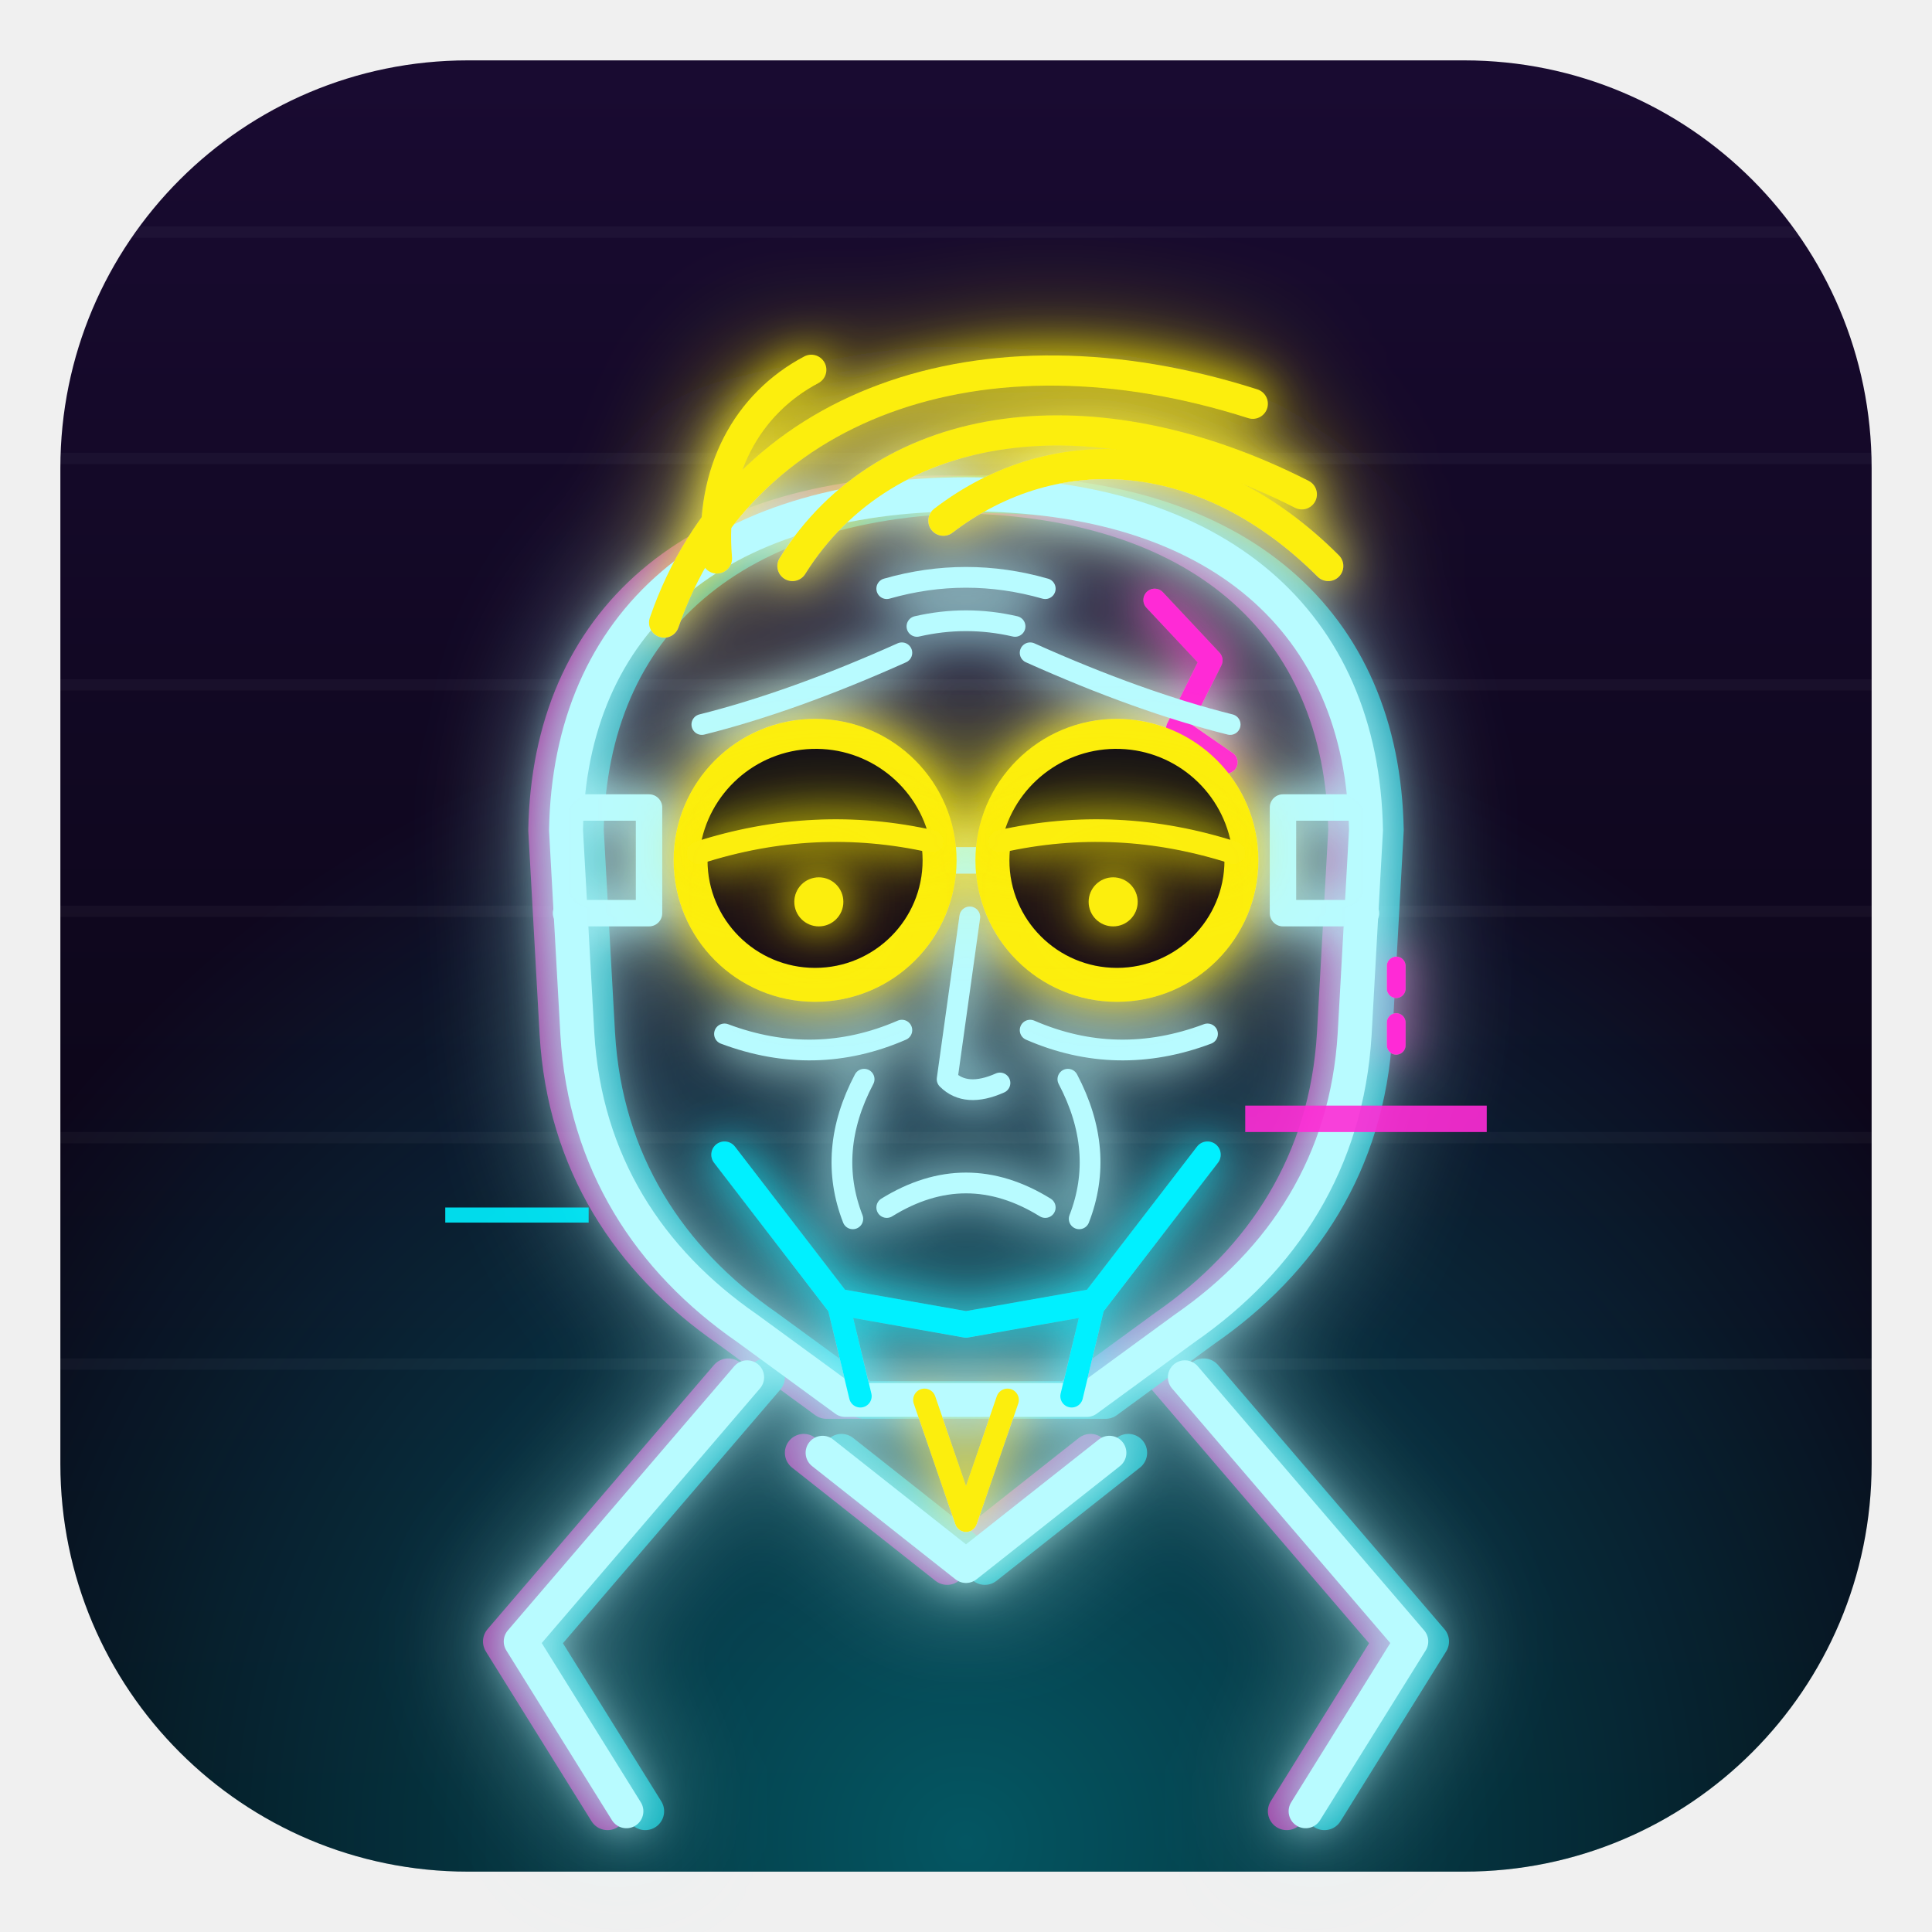
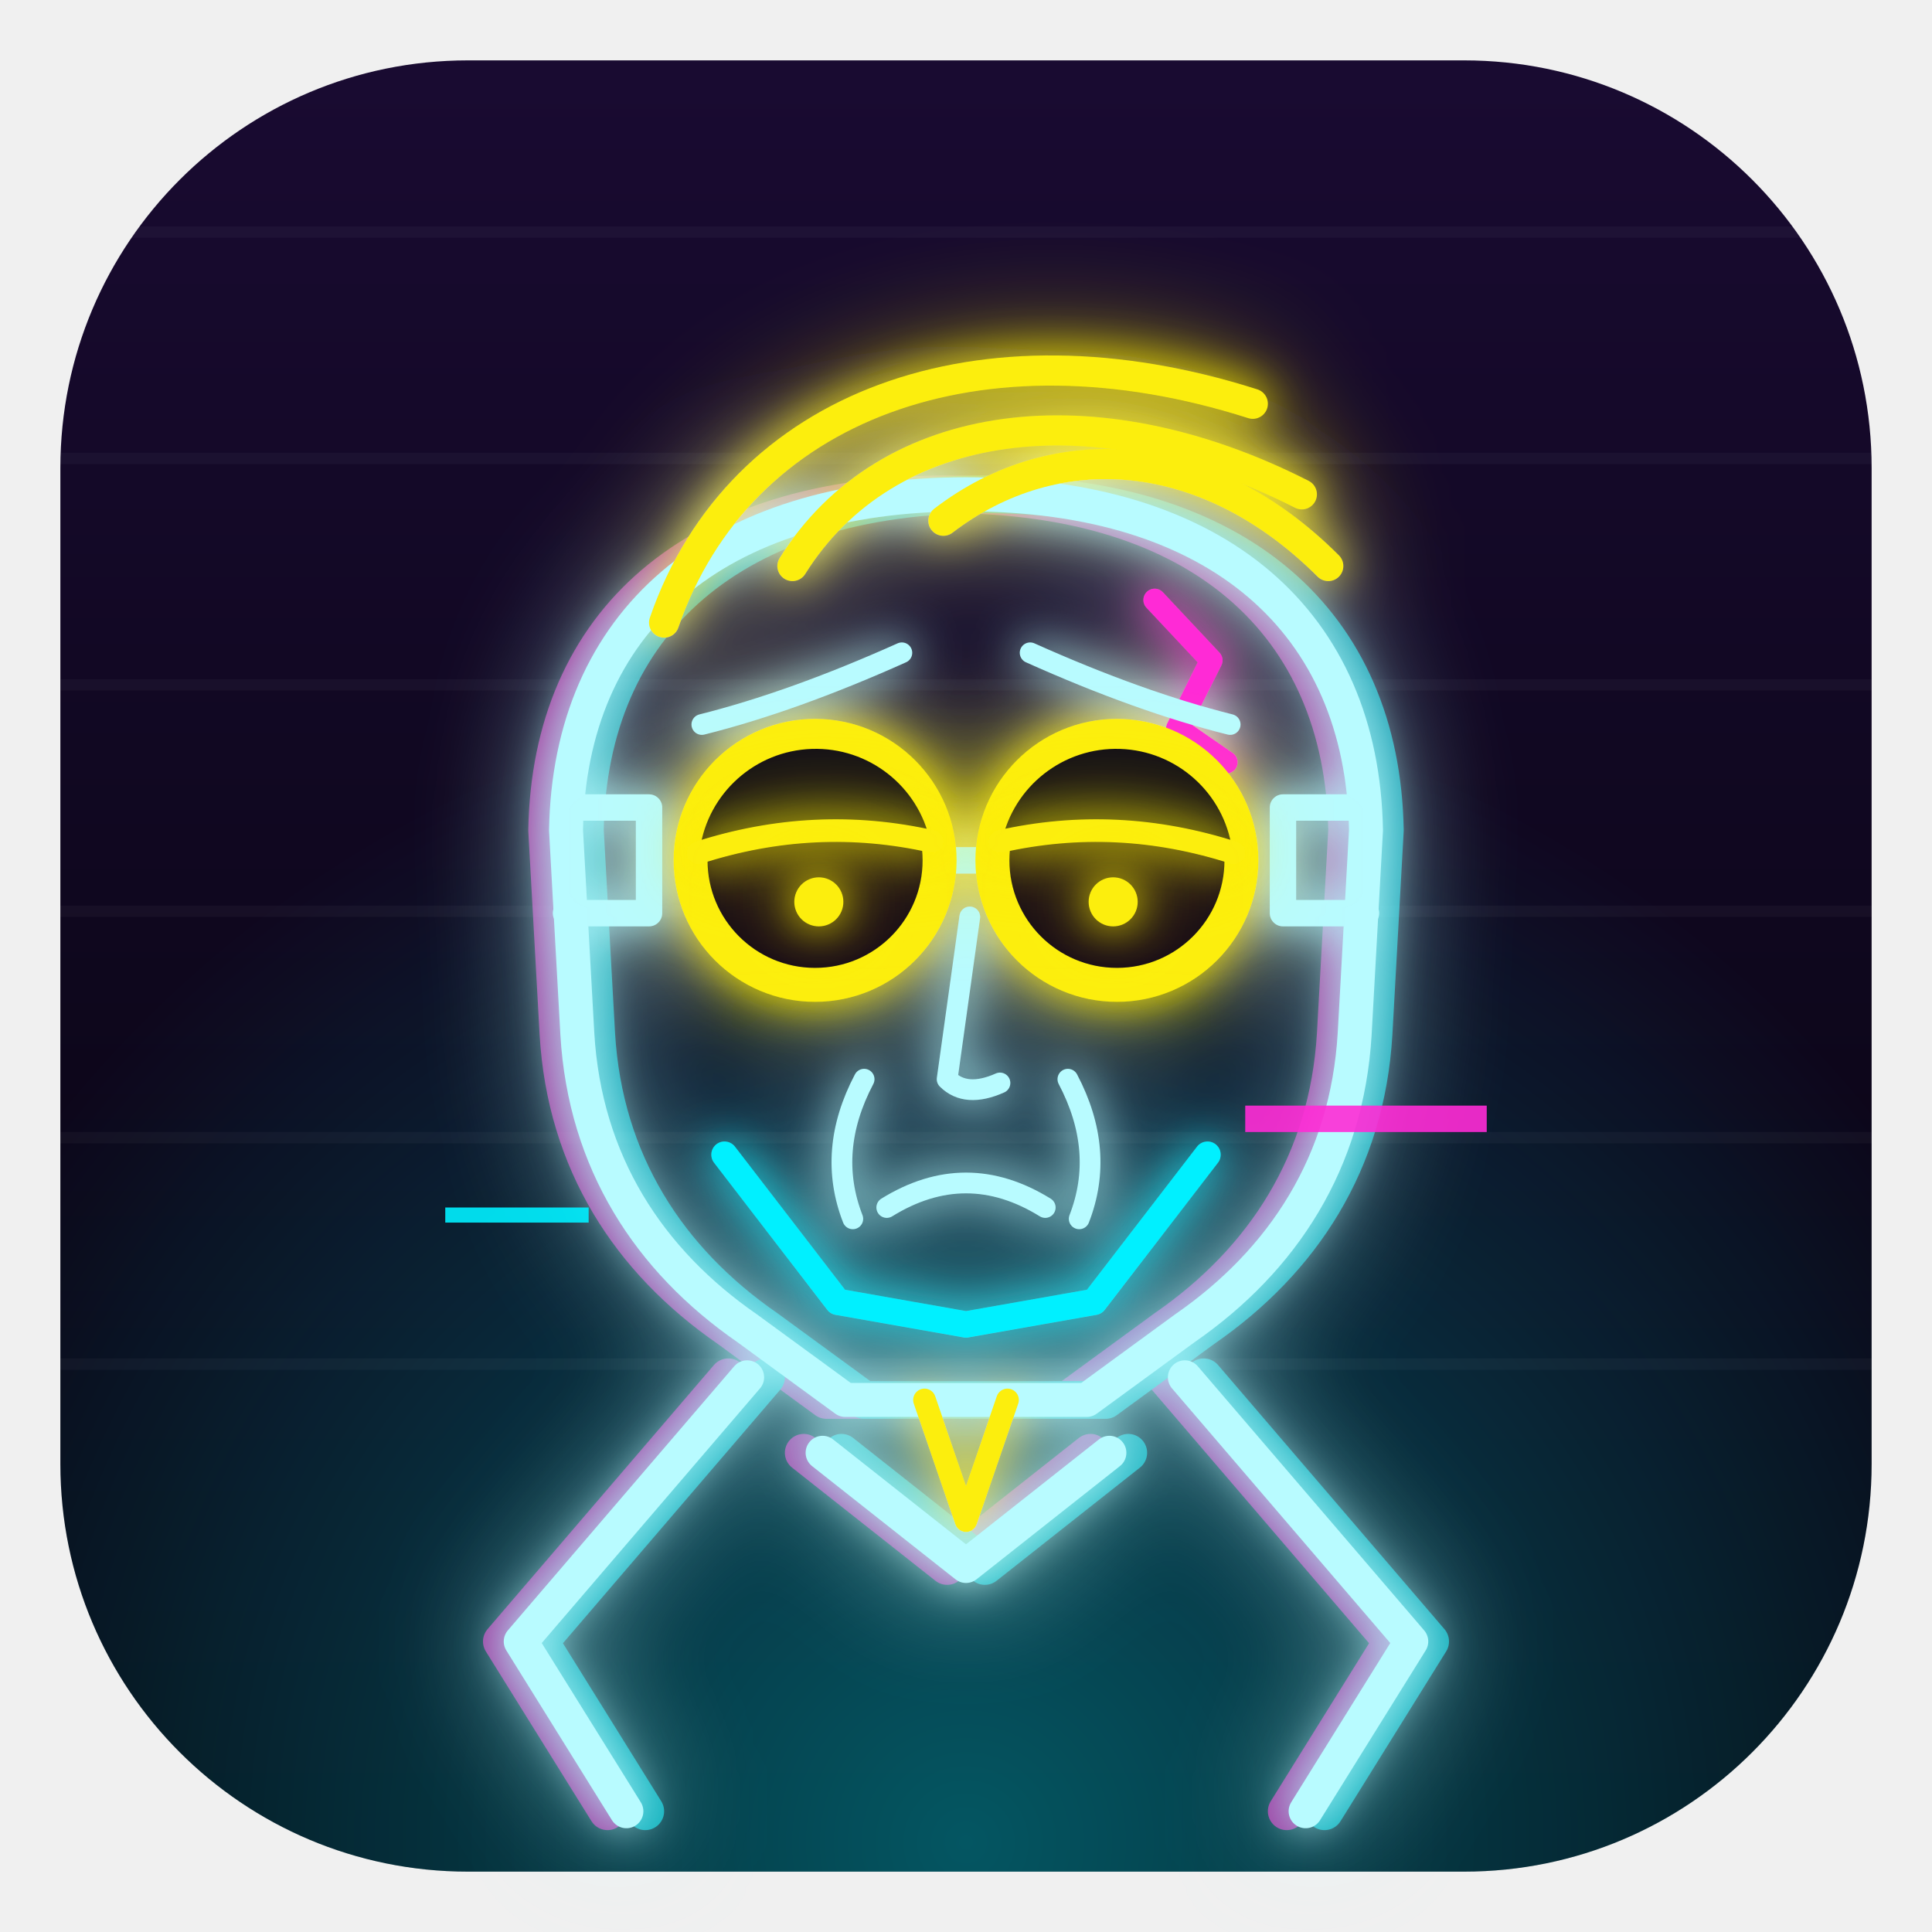
<svg xmlns="http://www.w3.org/2000/svg" width="1024" height="1024" viewBox="0 0 1024 1024">
  <defs>
    <linearGradient id="bg" x1="0" y1="0" x2="0" y2="1">
      <stop offset="0" stop-color="#1A0B33" />
      <stop offset="0.6" stop-color="#0C0619" />
      <stop offset="1" stop-color="#05030C" />
    </linearGradient>
    <radialGradient id="haze" cx="0.5" cy="0.95" r="0.6">
      <stop offset="0" stop-color="#00F0FF" stop-opacity="0.35" />
      <stop offset="1" stop-color="#00F0FF" stop-opacity="0" />
    </radialGradient>
    <clipPath id="tile">
      <rect x="32" y="32" width="960" height="960" rx="216" />
    </clipPath>
    <filter id="glow" filterUnits="userSpaceOnUse" x="0" y="0" width="1024" height="1024">
      <feGaussianBlur stdDeviation="12" result="b1" />
      <feGaussianBlur in="SourceGraphic" stdDeviation="30" result="b2" />
      <feMerge>
        <feMergeNode in="b2" />
        <feMergeNode in="b1" />
        <feMergeNode in="SourceGraphic" />
      </feMerge>
    </filter>
    <path id="head" d="M512 262 C646 262 722 330 724 440 L718 548 C714 616 680 668 628 704 L576 742 L448 742 L396 704 C344 668 310 616 306 548 L300 440 C302 330 378 262 512 262 Z" />
    <path id="collar" d="M396 730 L276 870 M628 730 L748 870 M276 870 L332 960 M748 870 L692 960 M436 770 L512 830 L588 770" />
  </defs>
  <g clip-path="url(#tile)">
    <rect x="0" y="0" width="1024" height="1024" fill="url(#bg)" />
    <rect x="0" y="0" width="1024" height="1024" fill="url(#haze)" />
    <g fill="#FFFFFF" fill-opacity="0.035">
      <rect x="0" y="120" width="1024" height="6" />
      <rect x="0" y="240" width="1024" height="6" />
      <rect x="0" y="360" width="1024" height="6" />
      <rect x="0" y="480" width="1024" height="6" />
      <rect x="0" y="600" width="1024" height="6" />
      <rect x="0" y="720" width="1024" height="6" />
    </g>
  </g>
  <g fill="none" stroke-width="20" stroke-linejoin="round" stroke-linecap="round" opacity="0.6">
    <g stroke="#FF2BD6" transform="translate(-10 0)">
      <use href="#head" />
      <use href="#collar" />
    </g>
    <g stroke="#00F0FF" transform="translate(10 0)">
      <use href="#head" />
      <use href="#collar" />
    </g>
  </g>
  <g fill="none" stroke-linejoin="round" stroke-linecap="round" filter="url(#glow)">
    <g stroke="#B8FBFF" stroke-width="18">
      <use href="#head" />
      <use href="#collar" />
    </g>
    <g stroke="#FCEE0A" stroke-width="16">
      <path d="M352 330 C392 214 520 168 664 214" />
      <path d="M420 300 C470 220 580 206 690 262" />
      <path d="M500 276 C560 230 640 236 704 300" />
-       <path d="M380 296 C376 250 396 214 430 196" />
    </g>
    <polyline stroke="#FF2BD6" stroke-width="12" points="612,318 642,350 624,386 650,404" />
    <g stroke="#B8FBFF" stroke-width="14">
      <polyline points="300,428 344,428 344,484 300,484" />
      <polyline points="724,428 680,428 680,484 724,484" />
      <line x1="498" y1="456" x2="526" y2="456" />
    </g>
    <g stroke="#FCEE0A" stroke-width="18" fill="#0A0616">
      <circle cx="432" cy="456" r="66" />
      <circle cx="592" cy="456" r="66" />
    </g>
    <g stroke="#B8FBFF" stroke-width="11">
      <path d="M372 384 Q420 372 478 346" />
      <path d="M546 346 Q604 372 652 384" />
-       <path d="M470 312 Q512 300 554 312" />
-       <path d="M486 332 Q512 326 538 332" />
-       <path d="M384 548 Q432 566 478 546" />
-       <path d="M546 546 Q592 566 640 548" />
      <path d="M514 486 L502 572 Q512 582 530 574" />
      <path d="M458 572 Q438 610 452 646" />
      <path d="M566 572 Q586 610 572 646" />
      <path d="M470 640 Q512 614 554 640" />
    </g>
    <polyline stroke="#00F0FF" stroke-width="14" points="384,612 444,690 512,702 580,690 640,612" />
-     <line stroke="#00F0FF" stroke-width="12" x1="444" y1="690" x2="456" y2="740" />
-     <line stroke="#00F0FF" stroke-width="12" x1="580" y1="690" x2="568" y2="740" />
    <polyline stroke="#FCEE0A" stroke-width="12" points="490,742 512,806 534,742" />
-     <g stroke="#FF2BD6" stroke-width="10">
-       <line x1="740" y1="512" x2="740" y2="524" />
-       <line x1="740" y1="542" x2="740" y2="554" />
-     </g>
  </g>
  <g fill="#0A0616">
    <path d="M371 450 A62 62 0 0 1 493 446 Q432 436 371 450 Z" />
    <path d="M531 446 A62 62 0 0 1 653 450 Q592 436 531 446 Z" />
  </g>
  <g fill="none" stroke="#FCEE0A" stroke-width="12" stroke-linecap="round" filter="url(#glow)">
    <path d="M370 452 Q432 432 494 446" />
    <path d="M530 446 Q592 432 654 452" />
  </g>
  <g fill="#FCEE0A" filter="url(#glow)">
    <circle cx="434" cy="478" r="13" />
    <circle cx="590" cy="478" r="13" />
  </g>
  <rect x="660" y="586" width="128" height="14" fill="#FF2BD6" opacity="0.9" />
  <rect x="236" y="640" width="76" height="8" fill="#00F0FF" opacity="0.9" />
</svg>
